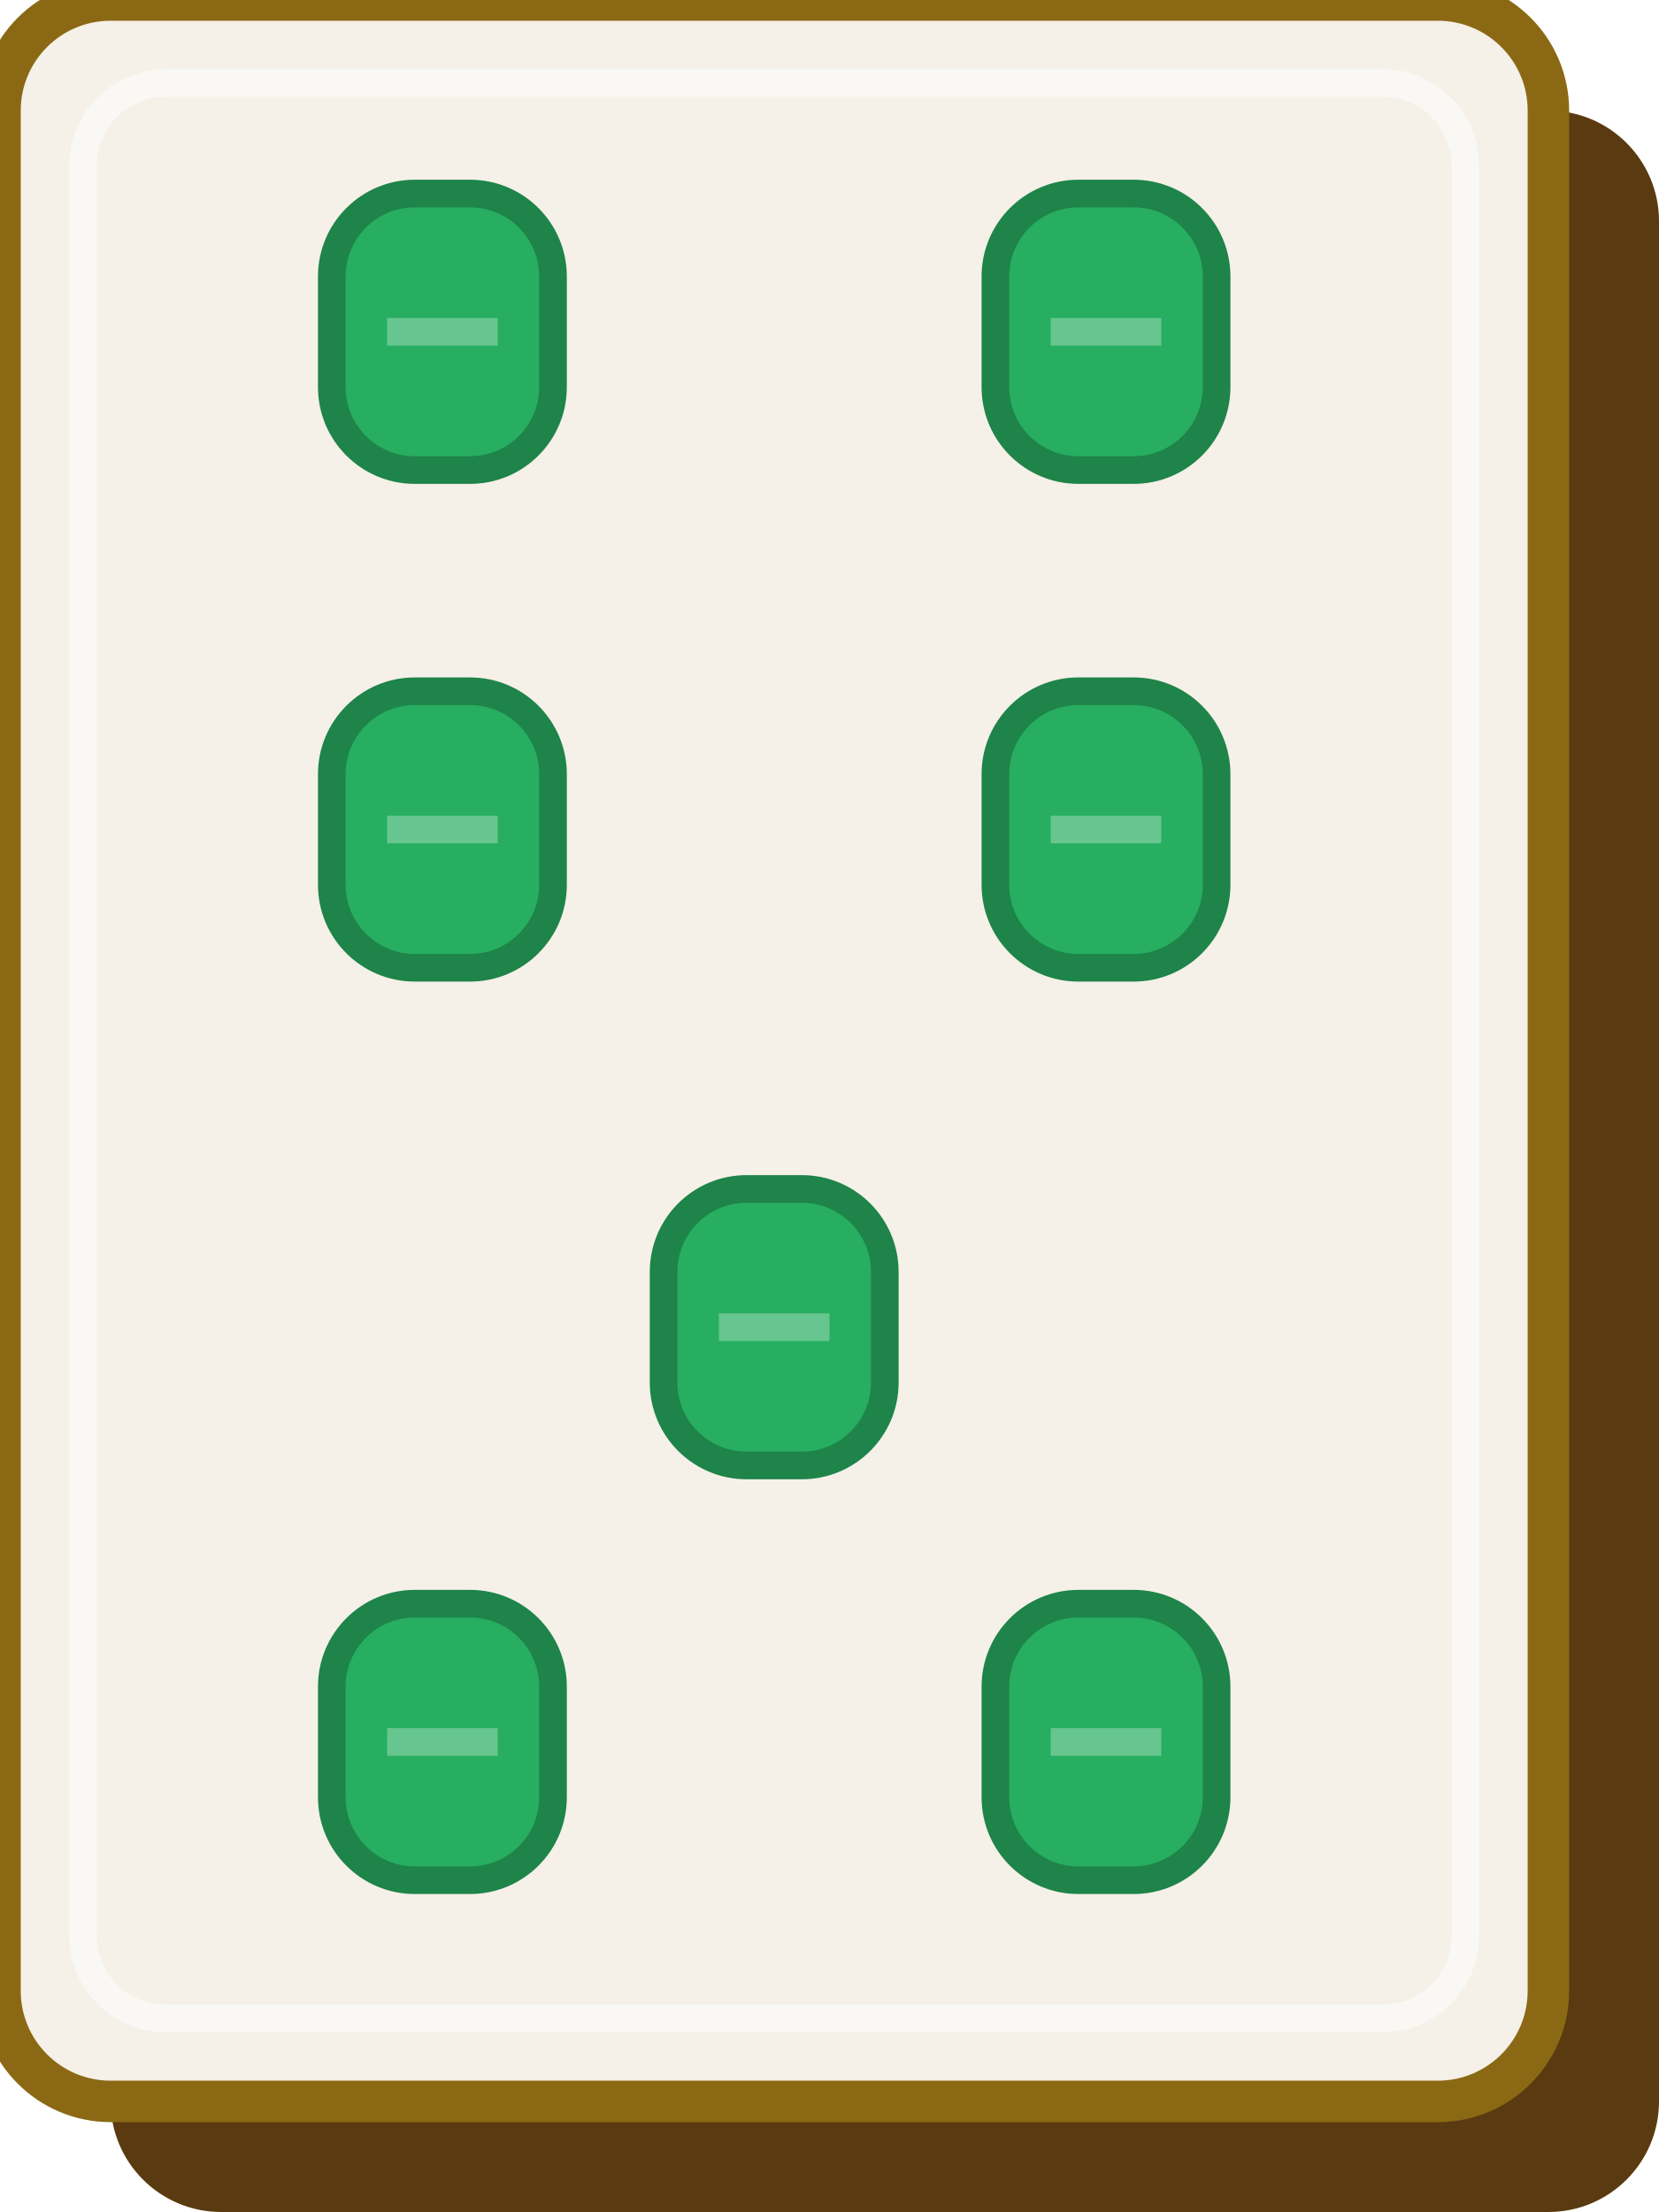
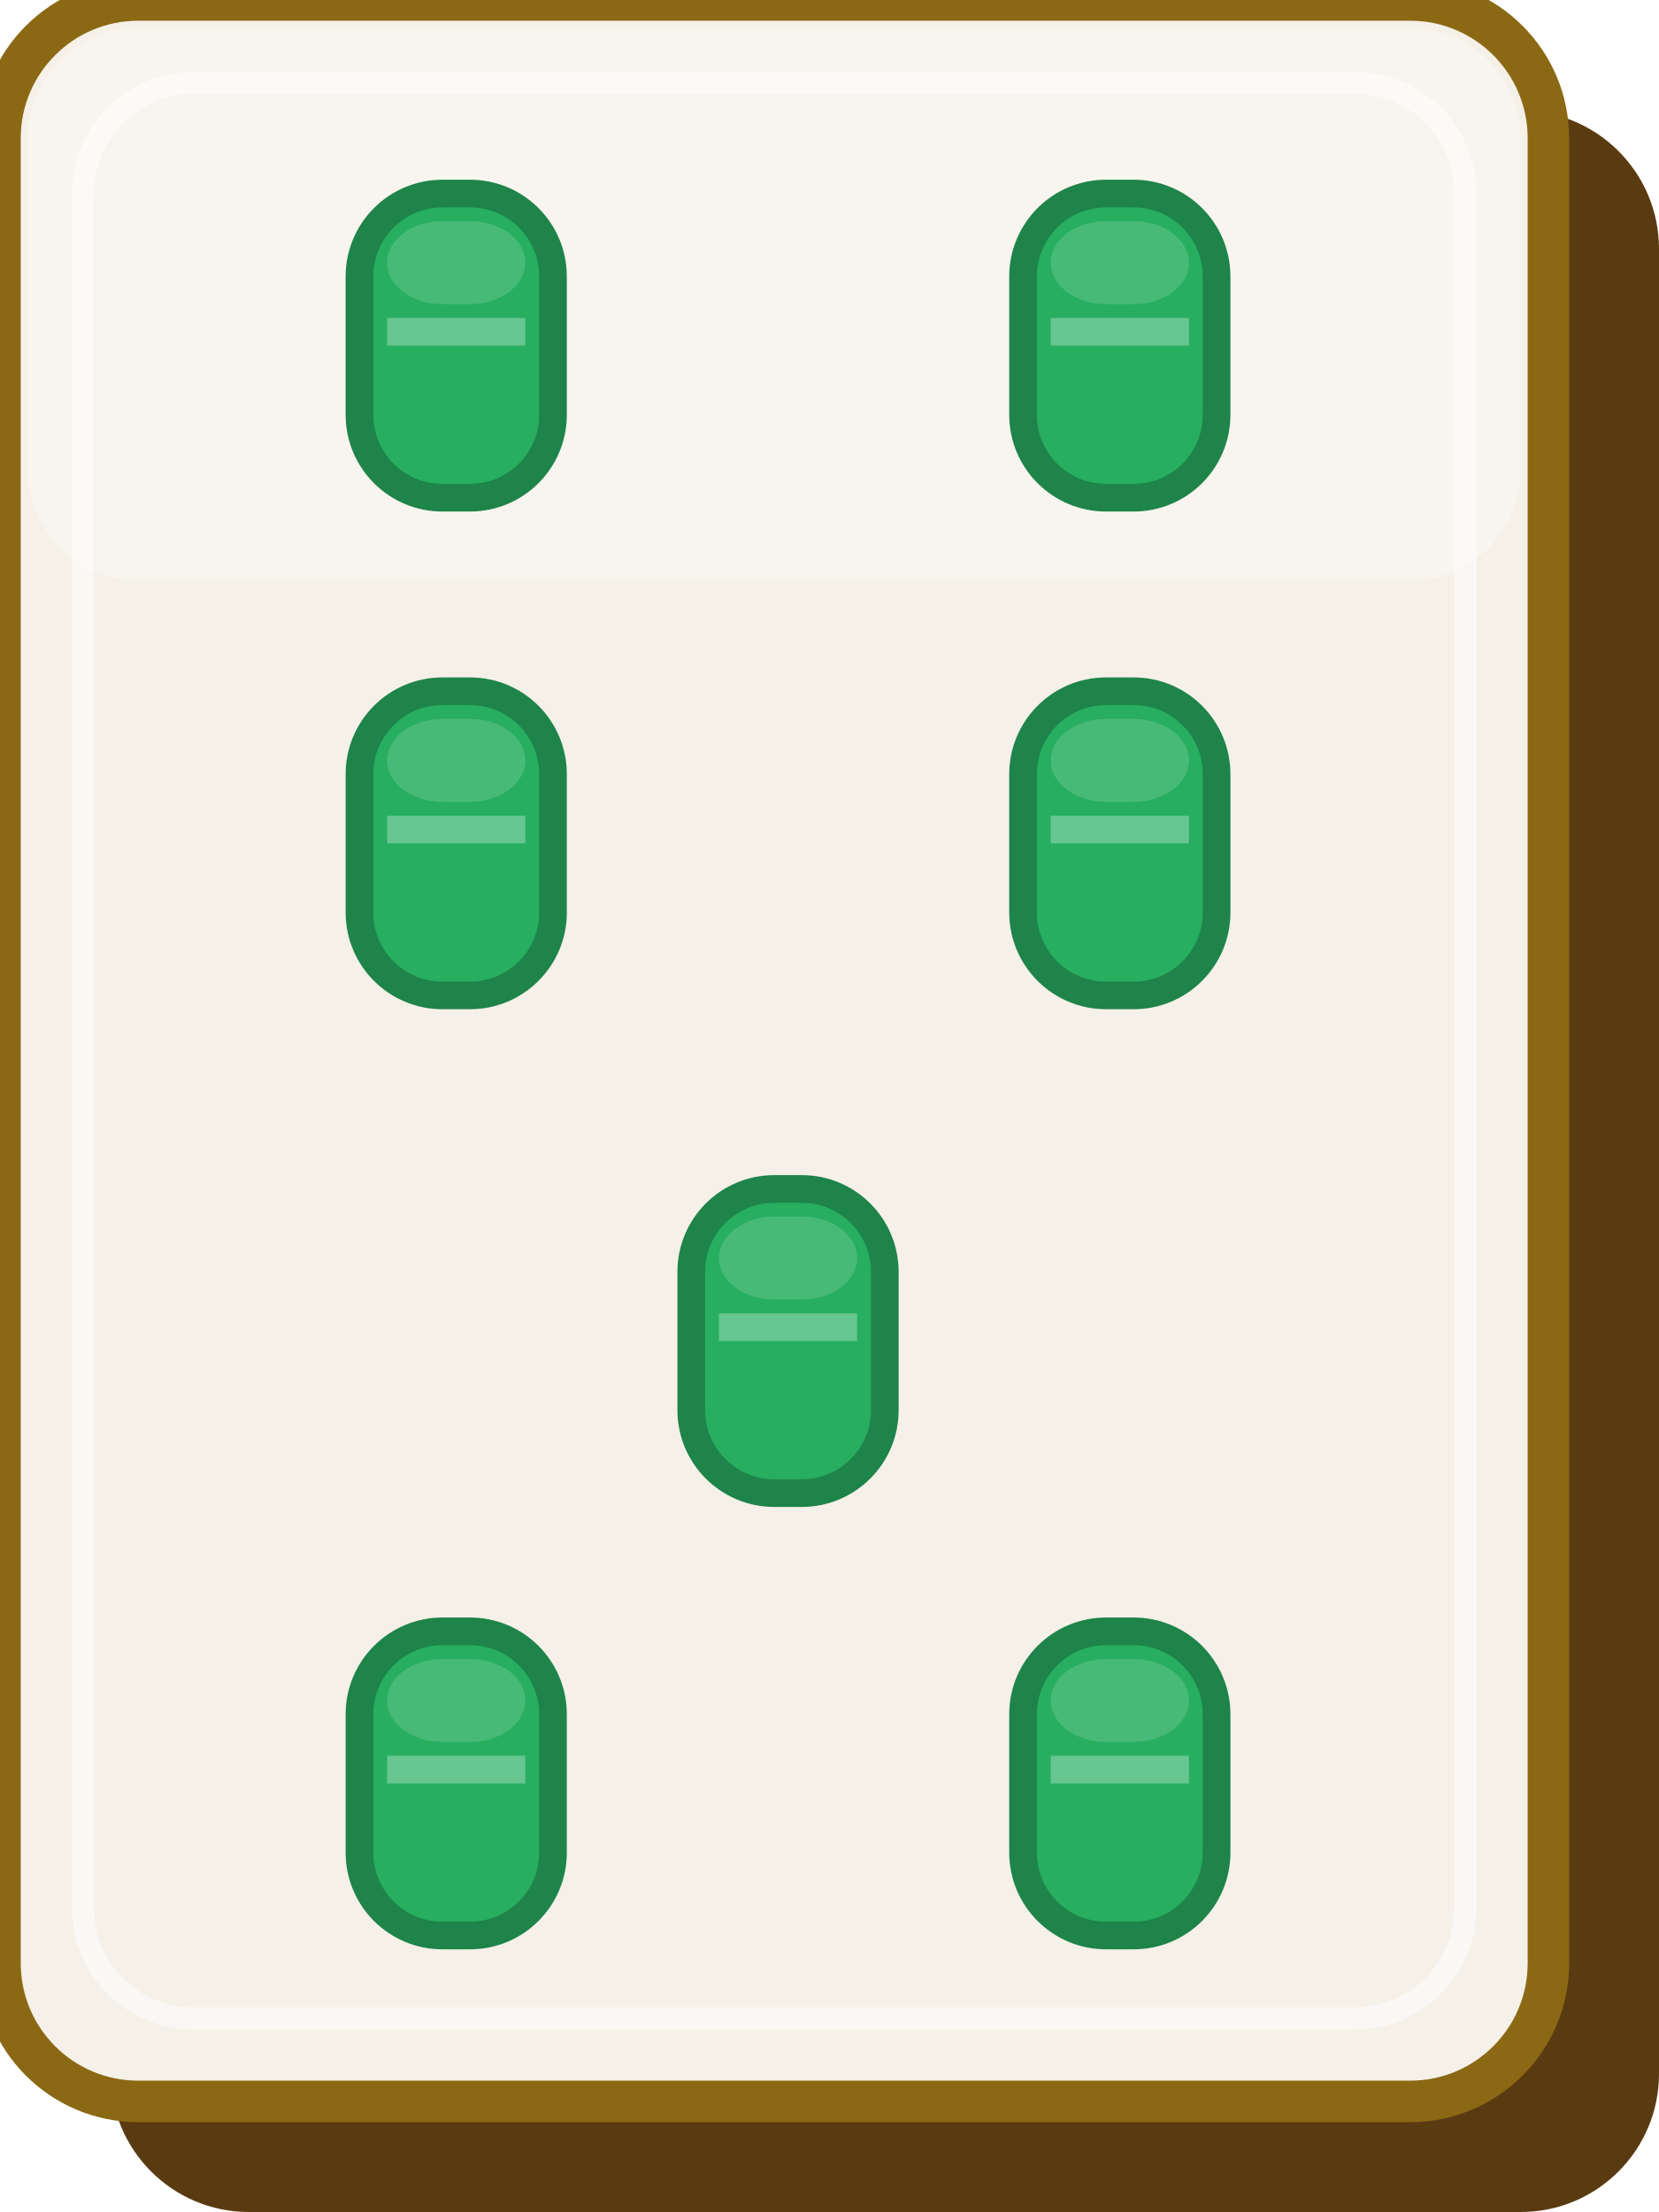
<svg xmlns="http://www.w3.org/2000/svg" viewBox="0 0 60 80" width="60" height="80">
-   <rect x="4" y="4" width="56" height="76" rx="4" ry="4" fill="#5a3a10" />
-   <rect x="0" y="0" width="56" height="76" rx="4" ry="4" fill="#f5f0e8" stroke="#8b6914" stroke-width="1.5" />
-   <rect x="3" y="3" width="50" height="70" rx="3" ry="3" fill="none" stroke="rgba(255,255,255,0.5)" stroke-width="1" />
-   <rect x="12" y="7" width="8" height="10" rx="3" ry="3" fill="#27ae60" stroke="#1e8449" stroke-width="1" />
-   <line x1="14" y1="12" x2="18" y2="12" stroke="rgba(255,255,255,0.3)" stroke-width="1" />
-   <rect x="36" y="7" width="8" height="10" rx="3" ry="3" fill="#27ae60" stroke="#1e8449" stroke-width="1" />
-   <line x1="38" y1="12" x2="42" y2="12" stroke="rgba(255,255,255,0.3)" stroke-width="1" />
-   <rect x="12" y="25" width="8" height="10" rx="3" ry="3" fill="#27ae60" stroke="#1e8449" stroke-width="1" />
-   <line x1="14" y1="30" x2="18" y2="30" stroke="rgba(255,255,255,0.3)" stroke-width="1" />
-   <rect x="36" y="25" width="8" height="10" rx="3" ry="3" fill="#27ae60" stroke="#1e8449" stroke-width="1" />
-   <line x1="38" y1="30" x2="42" y2="30" stroke="rgba(255,255,255,0.3)" stroke-width="1" />
-   <rect x="24" y="43" width="8" height="10" rx="3" ry="3" fill="#27ae60" stroke="#1e8449" stroke-width="1" />
-   <line x1="26" y1="48" x2="30" y2="48" stroke="rgba(255,255,255,0.3)" stroke-width="1" />
-   <rect x="12" y="58" width="8" height="10" rx="3" ry="3" fill="#27ae60" stroke="#1e8449" stroke-width="1" />
-   <line x1="14" y1="63" x2="18" y2="63" stroke="rgba(255,255,255,0.3)" stroke-width="1" />
-   <rect x="36" y="58" width="8" height="10" rx="3" ry="3" fill="#27ae60" stroke="#1e8449" stroke-width="1" />
-   <line x1="38" y1="63" x2="42" y2="63" stroke="rgba(255,255,255,0.3)" stroke-width="1" />
+   <rect x="4" y="4" width="56" height="76" rx="5" ry="5" fill="#5a3a10" />
+   <rect x="0" y="0" width="56" height="76" rx="5" ry="5" fill="#f5f0e8" stroke="#8b6914" stroke-width="1.5" />
+   <rect x="1" y="1" width="54" height="20" rx="4" ry="4" fill="rgba(255,255,255,0.25)" />
+   <rect x="3" y="3" width="50" height="70" rx="4" ry="4" fill="none" stroke="rgba(255,255,255,0.5)" stroke-width="0.8" />
+   <rect x="13" y="7" width="7" height="11" rx="3" ry="3" fill="#27ae60" stroke="#1e8449" stroke-width="1" />
+   <line x1="14" y1="12" x2="19" y2="12" stroke="rgba(255,255,255,0.3)" stroke-width="1" />
+   <rect x="14" y="8" width="5" height="3" rx="2" ry="2" fill="rgba(255,255,255,0.15)" />
+   <rect x="37" y="7" width="7" height="11" rx="3" ry="3" fill="#27ae60" stroke="#1e8449" stroke-width="1" />
+   <line x1="38" y1="12" x2="43" y2="12" stroke="rgba(255,255,255,0.3)" stroke-width="1" />
+   <rect x="38" y="8" width="5" height="3" rx="2" ry="2" fill="rgba(255,255,255,0.15)" />
+   <rect x="13" y="25" width="7" height="11" rx="3" ry="3" fill="#27ae60" stroke="#1e8449" stroke-width="1" />
+   <line x1="14" y1="30" x2="19" y2="30" stroke="rgba(255,255,255,0.3)" stroke-width="1" />
+   <rect x="14" y="26" width="5" height="3" rx="2" ry="2" fill="rgba(255,255,255,0.15)" />
+   <rect x="37" y="25" width="7" height="11" rx="3" ry="3" fill="#27ae60" stroke="#1e8449" stroke-width="1" />
+   <line x1="38" y1="30" x2="43" y2="30" stroke="rgba(255,255,255,0.3)" stroke-width="1" />
+   <rect x="38" y="26" width="5" height="3" rx="2" ry="2" fill="rgba(255,255,255,0.15)" />
+   <rect x="25" y="43" width="7" height="11" rx="3" ry="3" fill="#27ae60" stroke="#1e8449" stroke-width="1" />
+   <line x1="26" y1="48" x2="31" y2="48" stroke="rgba(255,255,255,0.3)" stroke-width="1" />
+   <rect x="26" y="44" width="5" height="3" rx="2" ry="2" fill="rgba(255,255,255,0.15)" />
+   <rect x="13" y="59" width="7" height="11" rx="3" ry="3" fill="#27ae60" stroke="#1e8449" stroke-width="1" />
+   <line x1="14" y1="64" x2="19" y2="64" stroke="rgba(255,255,255,0.3)" stroke-width="1" />
+   <rect x="14" y="60" width="5" height="3" rx="2" ry="2" fill="rgba(255,255,255,0.15)" />
+   <rect x="37" y="59" width="7" height="11" rx="3" ry="3" fill="#27ae60" stroke="#1e8449" stroke-width="1" />
+   <line x1="38" y1="64" x2="43" y2="64" stroke="rgba(255,255,255,0.3)" stroke-width="1" />
+   <rect x="38" y="60" width="5" height="3" rx="2" ry="2" fill="rgba(255,255,255,0.15)" />
</svg>
